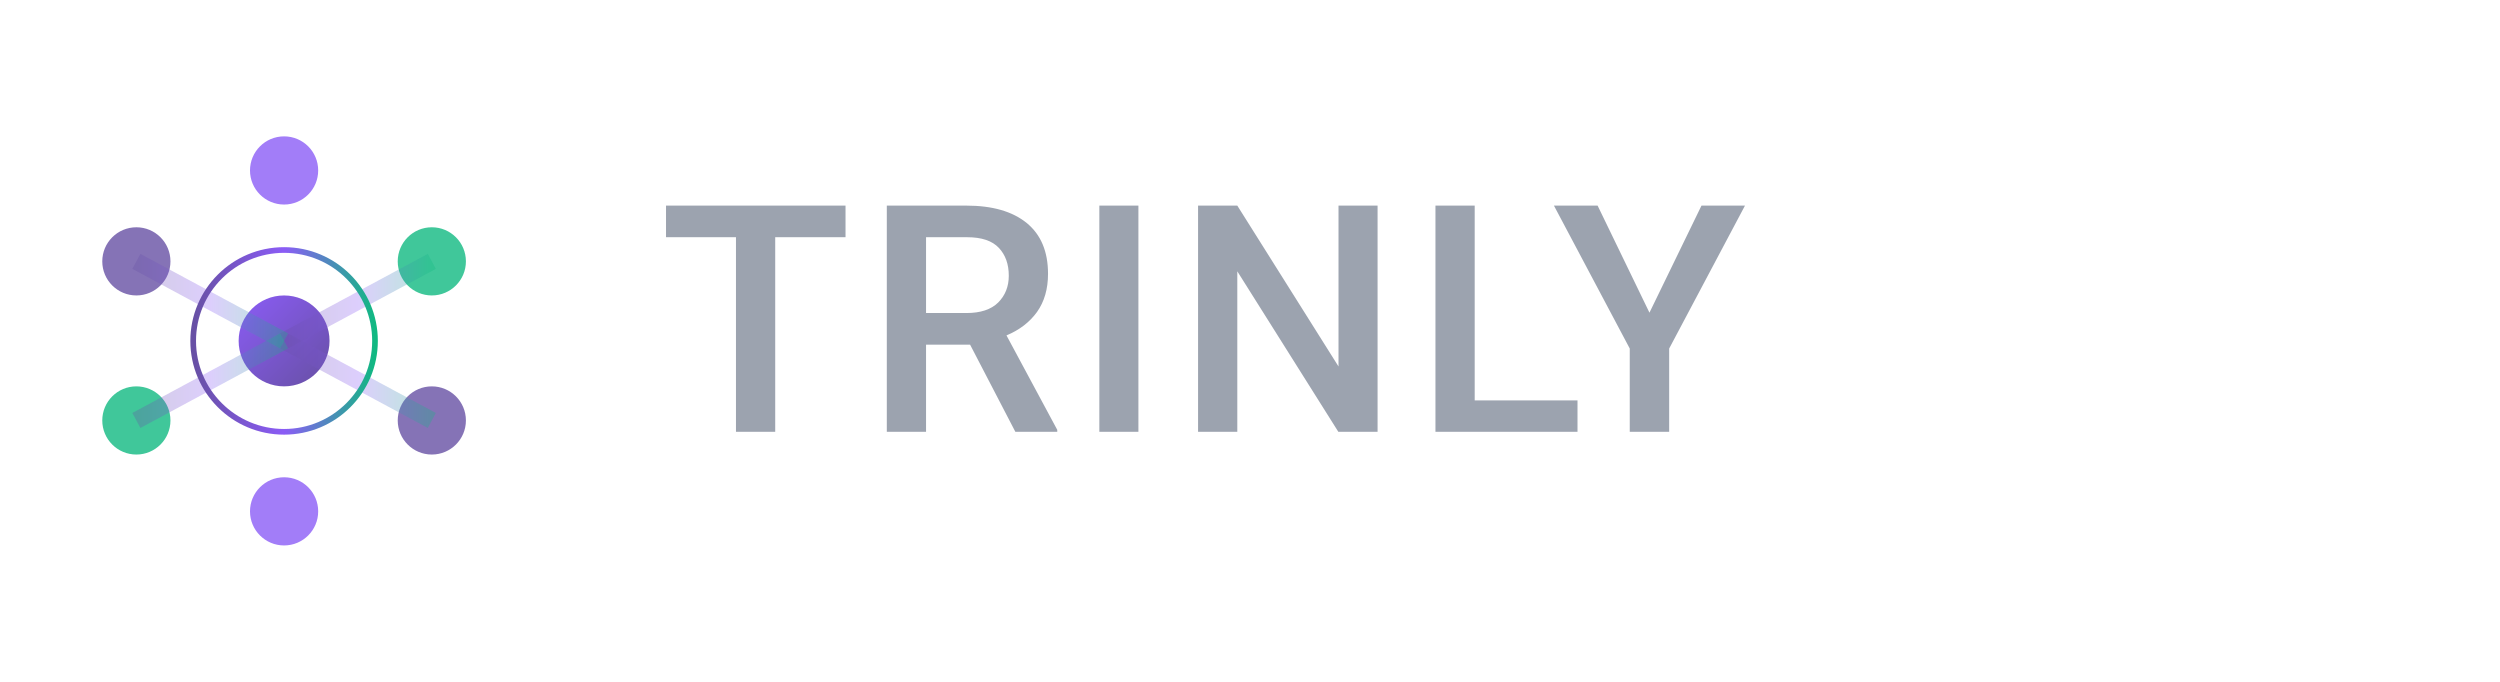
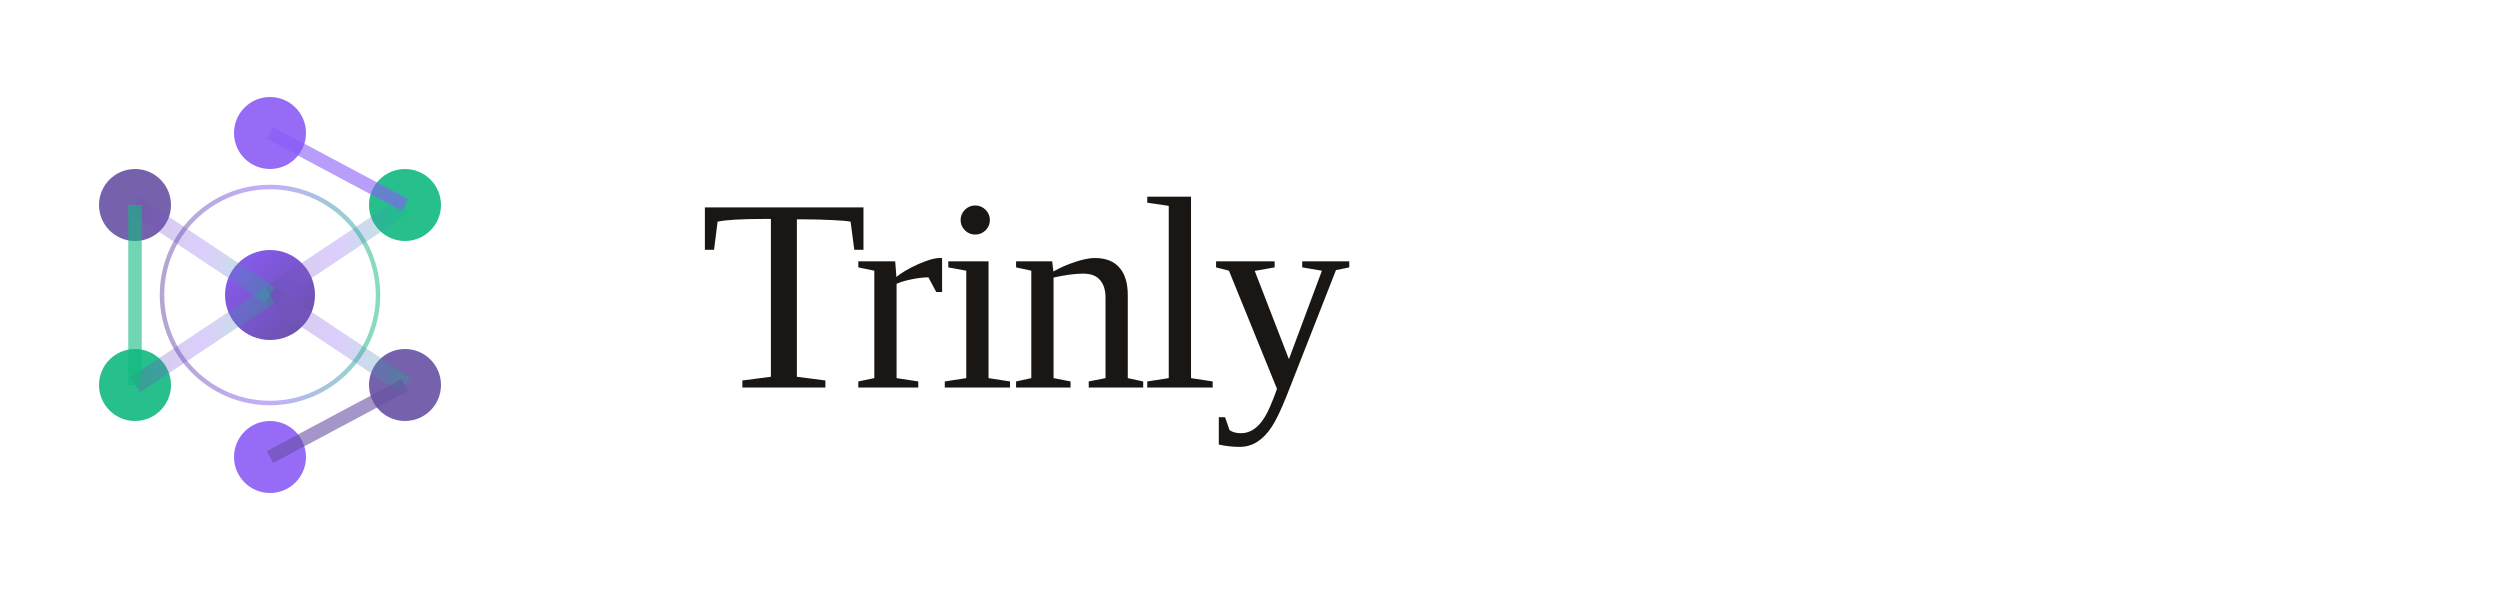
- <svg xmlns="http://www.w3.org/2000/svg" viewBox="0 0 220 60">
+ <svg xmlns="http://www.w3.org/2000/svg" viewBox="0 0 200 48" aria-label="Trinly">
  <defs>
-     <linearGradient id="logoGradient" x1="0%" y1="0%" x2="100%" y2="0%">
+     <linearGradient id="logoIconGradient" x1="0%" y1="0%" x2="100%" y2="0%">
      <stop offset="0%" stop-color="#6750A4" />
      <stop offset="50%" stop-color="#8B5CF6" />
      <stop offset="100%" stop-color="#10B981" />
    </linearGradient>
-     <linearGradient id="logoGradient2" x1="0%" y1="0%" x2="100%" y2="100%">
+     <linearGradient id="logoIconGradient2" x1="0%" y1="0%" x2="100%" y2="100%">
      <stop offset="0%" stop-color="#8B5CF6" />
      <stop offset="100%" stop-color="#6750A4" />
    </linearGradient>
-     <style>
-       .logo-text {
-         font-family: 'Roboto', -apple-system, BlinkMacSystemFont, 'Segoe UI', sans-serif;
-         font-weight: 500;
-         font-size: 28px;
-         fill: #9CA3AF;
-         letter-spacing: 1px;
-       }
-       .logo-nodes {
-         transition: all 0.4s cubic-bezier(0.4, 0, 0.2, 1);
-       }
-       .trinly-logo:hover .logo-nodes {
-         transform: scale(1.1);
-         transform-origin: 25px 30px;
-       }
-       .logo-connection {
-         stroke-dasharray: 40;
-         stroke-dashoffset: 40;
-         animation: drawLine 2s ease-in-out infinite;
-       }
-       @keyframes drawLine {
-         0% { stroke-dashoffset: 40; }
-         50% { stroke-dashoffset: 0; }
-         100% { stroke-dashoffset: -40; }
-       }
-       @keyframes pulse {
-         0%, 100% { opacity: 0.4; }
-         50% { opacity: 1; }
-       }
-       .pulse-dot {
-         animation: pulse 2s ease-in-out infinite;
-       }
-     </style>
  </defs>
-   <g class="trinly-logo">
-     <g class="logo-nodes">
-       <circle cx="25" cy="30" r="4" fill="url(#logoGradient2)" />
-       <circle cx="25" cy="15" r="3" fill="#8B5CF6" opacity="0.8" />
-       <circle cx="38" cy="23" r="3" fill="#10B981" opacity="0.8" />
-       <circle cx="38" cy="37" r="3" fill="#6750A4" opacity="0.8" />
-       <circle cx="25" cy="45" r="3" fill="#8B5CF6" opacity="0.8" />
-       <circle cx="12" cy="37" r="3" fill="#10B981" opacity="0.8" />
-       <circle cx="12" cy="23" r="3" fill="#6750A4" opacity="0.8" />
-       <line x1="25" y1="30" x2="25" y2="15" stroke="url(#logoGradient)" stroke-width="1.5" opacity="0.3" />
-       <line x1="25" y1="30" x2="38" y2="23" stroke="url(#logoGradient)" stroke-width="1.5" opacity="0.3" />
-       <line x1="25" y1="30" x2="38" y2="37" stroke="url(#logoGradient)" stroke-width="1.5" opacity="0.3" />
-       <line x1="25" y1="30" x2="25" y2="45" stroke="url(#logoGradient)" stroke-width="1.5" opacity="0.3" />
-       <line x1="25" y1="30" x2="12" y2="37" stroke="url(#logoGradient)" stroke-width="1.5" opacity="0.3" />
-       <line x1="25" y1="30" x2="12" y2="23" stroke="url(#logoGradient)" stroke-width="1.5" opacity="0.3" />
-       <line x1="25" y1="15" x2="38" y2="23" stroke="#8B5CF6" stroke-width="1" opacity="0.5" class="logo-connection" />
-       <line x1="38" y1="37" x2="25" y2="45" stroke="#6750A4" stroke-width="1" opacity="0.5" class="logo-connection" />
-       <line x1="12" y1="23" x2="12" y2="37" stroke="#10B981" stroke-width="1" opacity="0.5" class="logo-connection" />
-       <circle cx="25" cy="30" r="8" fill="none" stroke="url(#logoGradient)" stroke-width="0.5" class="pulse-dot" />
-     </g>
-     <text x="58" y="38" class="logo-text">TRINLY</text>
+   <g transform="translate(0, 2) scale(0.72)">
+     <circle cx="30" cy="30" r="5" fill="url(#logoIconGradient2)" />
+     <circle cx="30" cy="12" r="4" fill="#8B5CF6" opacity="0.9" />
+     <circle cx="45" cy="20" r="4" fill="#10B981" opacity="0.9" />
+     <circle cx="45" cy="40" r="4" fill="#6750A4" opacity="0.9" />
+     <circle cx="30" cy="48" r="4" fill="#8B5CF6" opacity="0.9" />
+     <circle cx="15" cy="40" r="4" fill="#10B981" opacity="0.9" />
+     <circle cx="15" cy="20" r="4" fill="#6750A4" opacity="0.9" />
+     <line x1="30" y1="30" x2="30" y2="12" stroke="url(#logoIconGradient)" stroke-width="2" opacity="0.3" />
+     <line x1="30" y1="30" x2="45" y2="20" stroke="url(#logoIconGradient)" stroke-width="2" opacity="0.3" />
+     <line x1="30" y1="30" x2="45" y2="40" stroke="url(#logoIconGradient)" stroke-width="2" opacity="0.3" />
+     <line x1="30" y1="30" x2="30" y2="48" stroke="url(#logoIconGradient)" stroke-width="2" opacity="0.3" />
+     <line x1="30" y1="30" x2="15" y2="40" stroke="url(#logoIconGradient)" stroke-width="2" opacity="0.3" />
+     <line x1="30" y1="30" x2="15" y2="20" stroke="url(#logoIconGradient)" stroke-width="2" opacity="0.3" />
+     <line x1="30" y1="12" x2="45" y2="20" stroke="#8B5CF6" stroke-width="1.5" opacity="0.6" />
+     <line x1="45" y1="40" x2="30" y2="48" stroke="#6750A4" stroke-width="1.5" opacity="0.6" />
+     <line x1="15" y1="20" x2="15" y2="40" stroke="#10B981" stroke-width="1.5" opacity="0.6" />
+     <circle cx="30" cy="30" r="12" fill="none" stroke="url(#logoIconGradient)" stroke-width="0.5" opacity="0.5" />
  </g>
+   <text x="56" y="31" font-family="Georgia, 'Times New Roman', serif" font-size="22" fill="#1A1614" letter-spacing="-0.02em">Trinly</text>
</svg>
